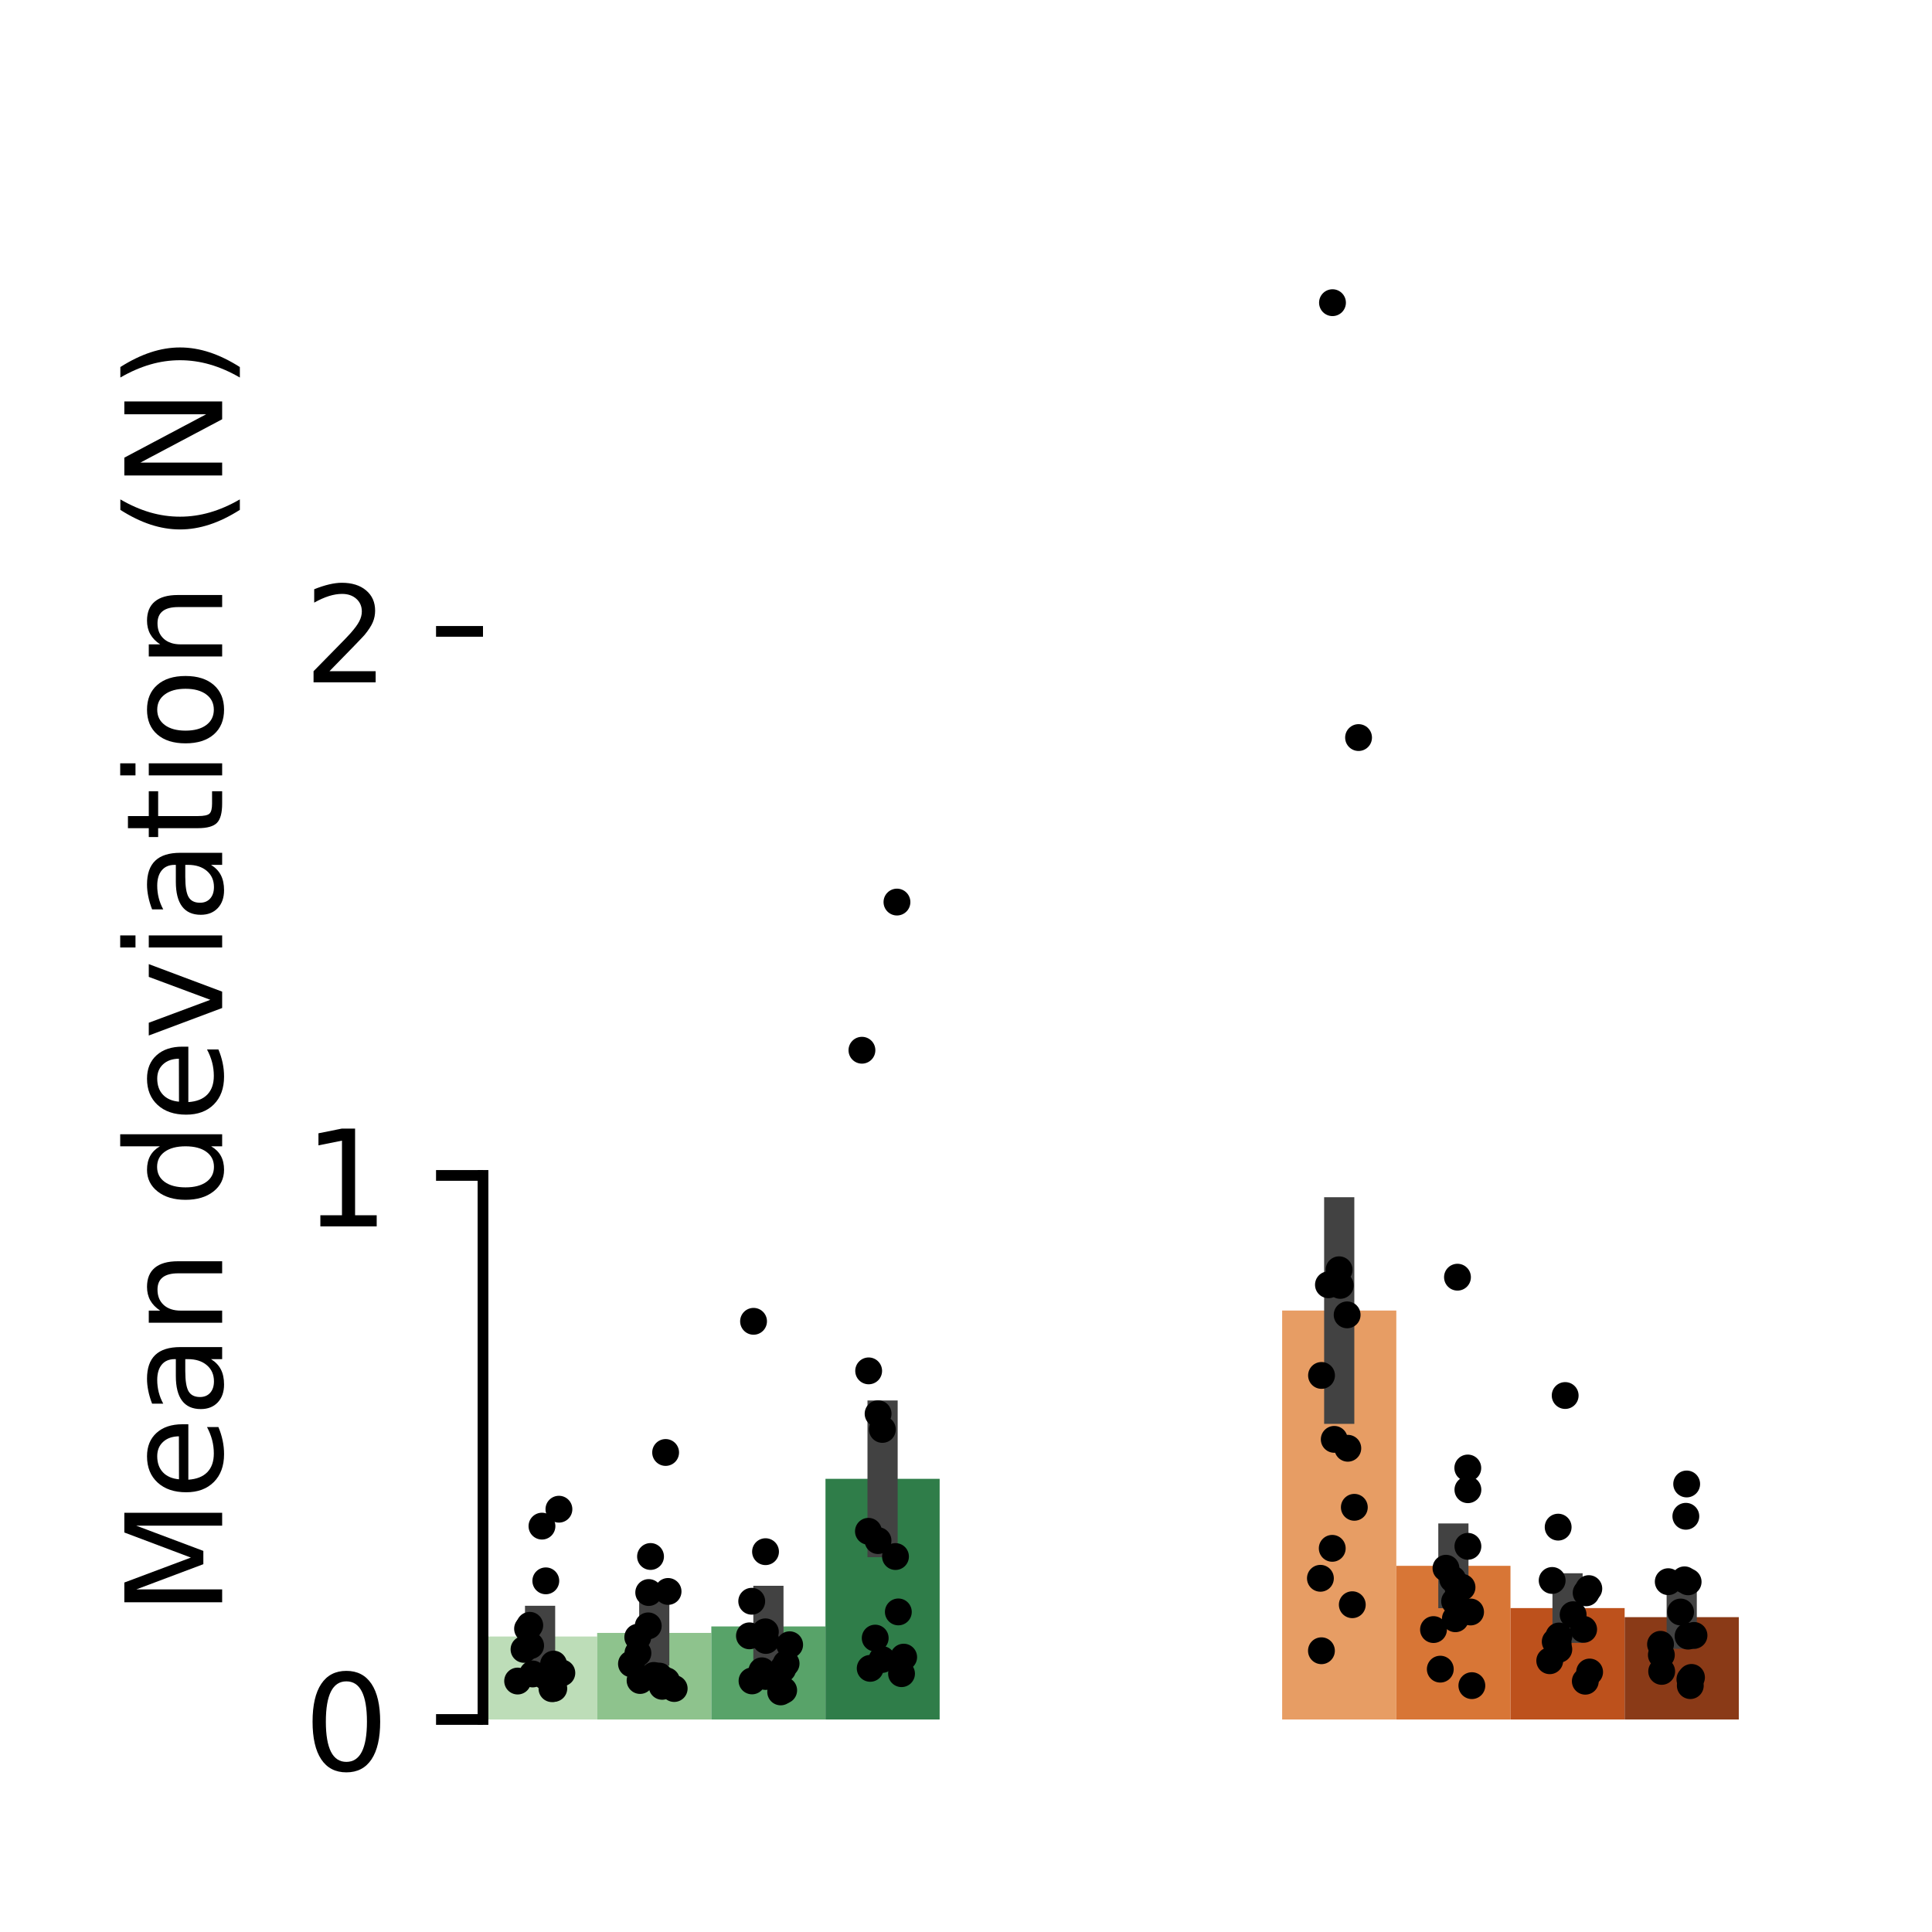
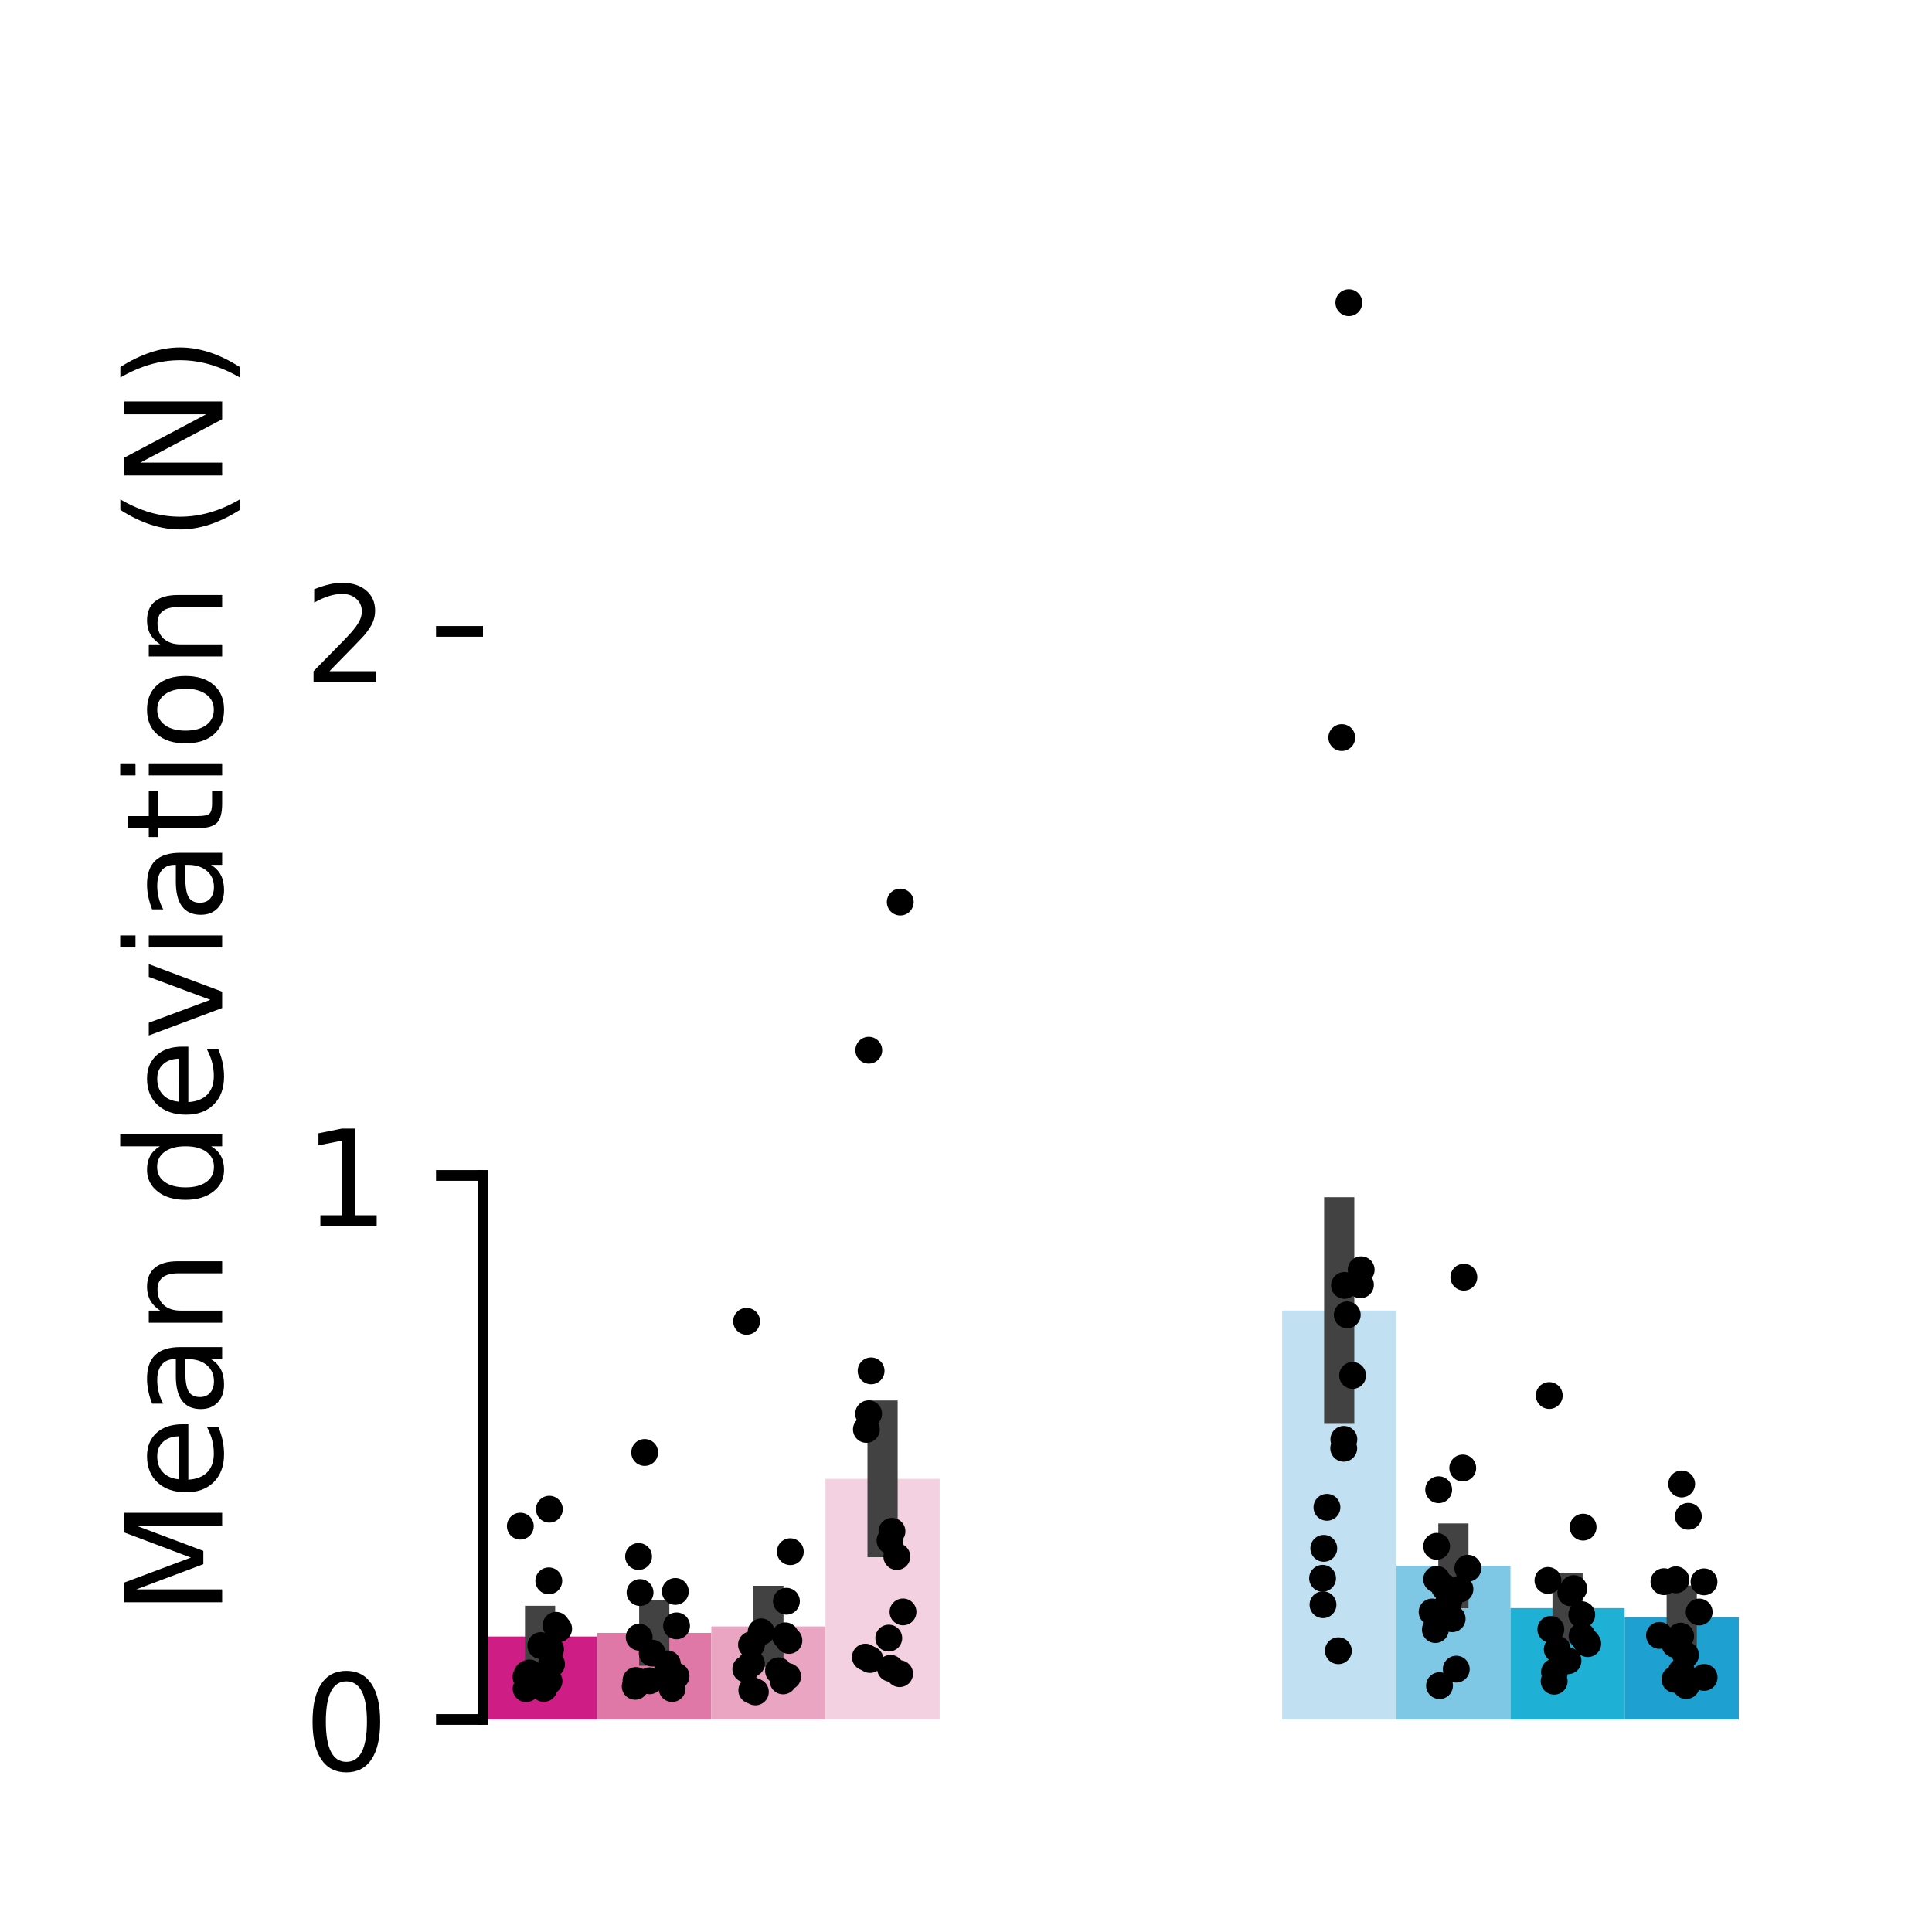
<svg xmlns="http://www.w3.org/2000/svg" xmlns:xlink="http://www.w3.org/1999/xlink" width="144pt" height="144pt" viewBox="0 0 144 144" version="1.1">
  <defs>
    <style type="text/css">*{stroke-linejoin: round; stroke-linecap: butt}</style>
  </defs>
  <g id="figure_1">
    <g id="patch_1">
      <path d="M 0 144  L 144 144  L 144 0  L 0 0  z " style="fill: #ffffff" />
    </g>
    <g id="axes_1">
      <g id="patch_2">
        <path d="M 36 128.16  L 78.545 128.16  L 78.545 17.28  L 36 17.28  z " style="fill: #ffffff" />
      </g>
      <g id="patch_3">
-         <path d="M 36 128.16  L 44.509 128.16  L 44.509 121.976  L 36 121.976  z " clip-path="url(#pfa643a1ac4)" style="fill: #bdddb8" />
+         <path d="M 36 128.16  L 44.509 128.16  L 44.509 121.976  L 36 121.976  z " clip-path="url(#pa2ad3cb8df)" style="fill: #ce1e86" />
      </g>
      <g id="patch_4">
-         <path d="M 44.509 128.16  L 53.018 128.16  L 53.018 121.708  L 44.509 121.708  z " clip-path="url(#pfa643a1ac4)" style="fill: #8ec38d" />
+         <path d="M 44.509 128.16  L 53.018 128.16  L 53.018 121.708  L 44.509 121.708  z " clip-path="url(#pa2ad3cb8df)" style="fill: #df78a7" />
      </g>
      <g id="patch_5">
-         <path d="M 53.018 128.16  L 61.527 128.16  L 61.527 121.225  L 53.018 121.225  z " clip-path="url(#pfa643a1ac4)" style="fill: #58a369" />
+         <path d="M 53.018 128.16  L 61.527 128.16  L 61.527 121.225  L 53.018 121.225  z " clip-path="url(#pa2ad3cb8df)" style="fill: #e9a5c2" />
      </g>
      <g id="patch_6">
-         <path d="M 61.527 128.16  L 70.036 128.16  L 70.036 110.223  L 61.527 110.223  z " clip-path="url(#pfa643a1ac4)" style="fill: #2f7d49" />
+         <path d="M 61.527 128.16  L 70.036 128.16  L 70.036 110.223  L 61.527 110.223  z " clip-path="url(#pa2ad3cb8df)" style="fill: #f3d1e0" />
      </g>
      <g id="matplotlib.axis_1" />
      <g id="matplotlib.axis_2">
        <g id="ytick_1">
          <g id="line2d_1">
            <defs>
-               <path id="m5980135384" d="M 0 0  L -3.5 0  " style="stroke: #000000; stroke-width: 0.8" />
+               <path id="m8cf1310ac5" d="M 0 0  L -3.5 0  " style="stroke: #000000; stroke-width: 0.8" />
            </defs>
            <g>
-               <use xlink:href="#m5980135384" x="36" y="128.16" style="stroke: #000000; stroke-width: 0.8" />
+               <use xlink:href="#m8cf1310ac5" x="36" y="128.16" style="stroke: #000000; stroke-width: 0.8" />
            </g>
          </g>
          <g id="text_1">
            <g transform="translate(22.6375 131.9592) scale(0.1 -0.1)">
              <defs>
                <path id="DejaVuSans-30" d="M 2034 4250  Q 1547 4250 1301 3770  Q 1056 3291 1056 2328  Q 1056 1369 1301 889  Q 1547 409 2034 409  Q 2525 409 2770 889  Q 3016 1369 3016 2328  Q 3016 3291 2770 3770  Q 2525 4250 2034 4250  z M 2034 4750  Q 2819 4750 3233 4129  Q 3647 3509 3647 2328  Q 3647 1150 3233 529  Q 2819 -91 2034 -91  Q 1250 -91 836 529  Q 422 1150 422 2328  Q 422 3509 836 4129  Q 1250 4750 2034 4750  z " transform="scale(0.015625)" />
              </defs>
              <use xlink:href="#DejaVuSans-30" />
            </g>
          </g>
        </g>
        <g id="ytick_2">
          <g id="line2d_2">
            <g>
-               <use xlink:href="#m5980135384" x="36" y="87.609" style="stroke: #000000; stroke-width: 0.8" />
+               <use xlink:href="#m8cf1310ac5" x="36" y="87.609" style="stroke: #000000; stroke-width: 0.8" />
            </g>
          </g>
          <g id="text_2">
            <g transform="translate(22.6375 91.40868) scale(0.1 -0.1)">
              <defs>
                <path id="DejaVuSans-31" d="M 794 531  L 1825 531  L 1825 4091  L 703 3866  L 703 4441  L 1819 4666  L 2450 4666  L 2450 531  L 3481 531  L 3481 0  L 794 0  L 794 531  z " transform="scale(0.015625)" />
              </defs>
              <use xlink:href="#DejaVuSans-31" />
            </g>
          </g>
        </g>
        <g id="ytick_3">
          <g id="line2d_3">
            <g>
-               <use xlink:href="#m5980135384" x="36" y="47.059" style="stroke: #000000; stroke-width: 0.8" />
+               <use xlink:href="#m8cf1310ac5" x="36" y="47.059" style="stroke: #000000; stroke-width: 0.8" />
            </g>
          </g>
          <g id="text_3">
            <g transform="translate(22.6375 50.85815) scale(0.1 -0.1)">
              <defs>
                <path id="DejaVuSans-32" d="M 1228 531  L 3431 531  L 3431 0  L 469 0  L 469 531  Q 828 903 1448 1529  Q 2069 2156 2228 2338  Q 2531 2678 2651 2914  Q 2772 3150 2772 3378  Q 2772 3750 2511 3984  Q 2250 4219 1831 4219  Q 1534 4219 1204 4116  Q 875 4013 500 3803  L 500 4441  Q 881 4594 1212 4672  Q 1544 4750 1819 4750  Q 2544 4750 2975 4387  Q 3406 4025 3406 3419  Q 3406 3131 3298 2873  Q 3191 2616 2906 2266  Q 2828 2175 2409 1742  Q 1991 1309 1228 531  z " transform="scale(0.015625)" />
              </defs>
              <use xlink:href="#DejaVuSans-32" />
            </g>
          </g>
        </g>
        <g id="text_4">
          <g transform="translate(16.55781 120.4044) rotate(-90) scale(0.1 -0.1)">
            <defs>
              <path id="DejaVuSans-4d" d="M 628 4666  L 1569 4666  L 2759 1491  L 3956 4666  L 4897 4666  L 4897 0  L 4281 0  L 4281 4097  L 3078 897  L 2444 897  L 1241 4097  L 1241 0  L 628 0  L 628 4666  z " transform="scale(0.015625)" />
              <path id="DejaVuSans-65" d="M 3597 1894  L 3597 1613  L 953 1613  Q 991 1019 1311 708  Q 1631 397 2203 397  Q 2534 397 2845 478  Q 3156 559 3463 722  L 3463 178  Q 3153 47 2828 -22  Q 2503 -91 2169 -91  Q 1331 -91 842 396  Q 353 884 353 1716  Q 353 2575 817 3079  Q 1281 3584 2069 3584  Q 2775 3584 3186 3129  Q 3597 2675 3597 1894  z M 3022 2063  Q 3016 2534 2758 2815  Q 2500 3097 2075 3097  Q 1594 3097 1305 2825  Q 1016 2553 972 2059  L 3022 2063  z " transform="scale(0.015625)" />
              <path id="DejaVuSans-61" d="M 2194 1759  Q 1497 1759 1228 1600  Q 959 1441 959 1056  Q 959 750 1161 570  Q 1363 391 1709 391  Q 2188 391 2477 730  Q 2766 1069 2766 1631  L 2766 1759  L 2194 1759  z M 3341 1997  L 3341 0  L 2766 0  L 2766 531  Q 2569 213 2275 61  Q 1981 -91 1556 -91  Q 1019 -91 701 211  Q 384 513 384 1019  Q 384 1609 779 1909  Q 1175 2209 1959 2209  L 2766 2209  L 2766 2266  Q 2766 2663 2505 2880  Q 2244 3097 1772 3097  Q 1472 3097 1187 3025  Q 903 2953 641 2809  L 641 3341  Q 956 3463 1253 3523  Q 1550 3584 1831 3584  Q 2591 3584 2966 3190  Q 3341 2797 3341 1997  z " transform="scale(0.015625)" />
              <path id="DejaVuSans-6e" d="M 3513 2113  L 3513 0  L 2938 0  L 2938 2094  Q 2938 2591 2744 2837  Q 2550 3084 2163 3084  Q 1697 3084 1428 2787  Q 1159 2491 1159 1978  L 1159 0  L 581 0  L 581 3500  L 1159 3500  L 1159 2956  Q 1366 3272 1645 3428  Q 1925 3584 2291 3584  Q 2894 3584 3203 3211  Q 3513 2838 3513 2113  z " transform="scale(0.015625)" />
              <path id="DejaVuSans-20" transform="scale(0.015625)" />
              <path id="DejaVuSans-64" d="M 2906 2969  L 2906 4863  L 3481 4863  L 3481 0  L 2906 0  L 2906 525  Q 2725 213 2448 61  Q 2172 -91 1784 -91  Q 1150 -91 751 415  Q 353 922 353 1747  Q 353 2572 751 3078  Q 1150 3584 1784 3584  Q 2172 3584 2448 3432  Q 2725 3281 2906 2969  z M 947 1747  Q 947 1113 1208 752  Q 1469 391 1925 391  Q 2381 391 2643 752  Q 2906 1113 2906 1747  Q 2906 2381 2643 2742  Q 2381 3103 1925 3103  Q 1469 3103 1208 2742  Q 947 2381 947 1747  z " transform="scale(0.015625)" />
              <path id="DejaVuSans-76" d="M 191 3500  L 800 3500  L 1894 563  L 2988 3500  L 3597 3500  L 2284 0  L 1503 0  L 191 3500  z " transform="scale(0.015625)" />
              <path id="DejaVuSans-69" d="M 603 3500  L 1178 3500  L 1178 0  L 603 0  L 603 3500  z M 603 4863  L 1178 4863  L 1178 4134  L 603 4134  L 603 4863  z " transform="scale(0.015625)" />
              <path id="DejaVuSans-74" d="M 1172 4494  L 1172 3500  L 2356 3500  L 2356 3053  L 1172 3053  L 1172 1153  Q 1172 725 1289 603  Q 1406 481 1766 481  L 2356 481  L 2356 0  L 1766 0  Q 1100 0 847 248  Q 594 497 594 1153  L 594 3053  L 172 3053  L 172 3500  L 594 3500  L 594 4494  L 1172 4494  z " transform="scale(0.015625)" />
              <path id="DejaVuSans-6f" d="M 1959 3097  Q 1497 3097 1228 2736  Q 959 2375 959 1747  Q 959 1119 1226 758  Q 1494 397 1959 397  Q 2419 397 2687 759  Q 2956 1122 2956 1747  Q 2956 2369 2687 2733  Q 2419 3097 1959 3097  z M 1959 3584  Q 2709 3584 3137 3096  Q 3566 2609 3566 1747  Q 3566 888 3137 398  Q 2709 -91 1959 -91  Q 1206 -91 779 398  Q 353 888 353 1747  Q 353 2609 779 3096  Q 1206 3584 1959 3584  z " transform="scale(0.015625)" />
              <path id="DejaVuSans-28" d="M 1984 4856  Q 1566 4138 1362 3434  Q 1159 2731 1159 2009  Q 1159 1288 1364 580  Q 1569 -128 1984 -844  L 1484 -844  Q 1016 -109 783 600  Q 550 1309 550 2009  Q 550 2706 781 3412  Q 1013 4119 1484 4856  L 1984 4856  z " transform="scale(0.015625)" />
              <path id="DejaVuSans-4e" d="M 628 4666  L 1478 4666  L 3547 763  L 3547 4666  L 4159 4666  L 4159 0  L 3309 0  L 1241 3903  L 1241 0  L 628 0  L 628 4666  z " transform="scale(0.015625)" />
              <path id="DejaVuSans-29" d="M 513 4856  L 1013 4856  Q 1481 4119 1714 3412  Q 1947 2706 1947 2009  Q 1947 1309 1714 600  Q 1481 -109 1013 -844  L 513 -844  Q 928 -128 1133 580  Q 1338 1288 1338 2009  Q 1338 2731 1133 3434  Q 928 4138 513 4856  z " transform="scale(0.015625)" />
            </defs>
            <use xlink:href="#DejaVuSans-4d" />
            <use xlink:href="#DejaVuSans-65" transform="translate(86.2793 0)" />
            <use xlink:href="#DejaVuSans-61" transform="translate(147.8027 0)" />
            <use xlink:href="#DejaVuSans-6e" transform="translate(209.082 0)" />
            <use xlink:href="#DejaVuSans-20" transform="translate(272.4609 0)" />
            <use xlink:href="#DejaVuSans-64" transform="translate(304.248 0)" />
            <use xlink:href="#DejaVuSans-65" transform="translate(367.7246 0)" />
            <use xlink:href="#DejaVuSans-76" transform="translate(429.248 0)" />
            <use xlink:href="#DejaVuSans-69" transform="translate(488.4277 0)" />
            <use xlink:href="#DejaVuSans-61" transform="translate(516.2109 0)" />
            <use xlink:href="#DejaVuSans-74" transform="translate(577.4902 0)" />
            <use xlink:href="#DejaVuSans-69" transform="translate(616.6992 0)" />
            <use xlink:href="#DejaVuSans-6f" transform="translate(644.4824 0)" />
            <use xlink:href="#DejaVuSans-6e" transform="translate(705.6641 0)" />
            <use xlink:href="#DejaVuSans-20" transform="translate(769.043 0)" />
            <use xlink:href="#DejaVuSans-28" transform="translate(800.8301 0)" />
            <use xlink:href="#DejaVuSans-4e" transform="translate(839.8438 0)" />
            <use xlink:href="#DejaVuSans-29" transform="translate(914.6484 0)" />
          </g>
        </g>
      </g>
      <g id="line2d_4">
-         <path d="M 40.255 123.141  L 40.255 120.811  " clip-path="url(#pfa643a1ac4)" style="fill: none; stroke: #424242; stroke-width: 2.25; stroke-linecap: square" />
+         <path d="M 40.255 123.141  L 40.255 120.811  " clip-path="url(#pa2ad3cb8df)" style="fill: none; stroke: #424242; stroke-width: 2.25; stroke-linecap: square" />
      </g>
      <g id="line2d_5">
-         <path d="M 48.764 123.031  L 48.764 120.384  " clip-path="url(#pfa643a1ac4)" style="fill: none; stroke: #424242; stroke-width: 2.25; stroke-linecap: square" />
+         <path d="M 48.764 123.031  L 48.764 120.384  " clip-path="url(#pa2ad3cb8df)" style="fill: none; stroke: #424242; stroke-width: 2.25; stroke-linecap: square" />
      </g>
      <g id="line2d_6">
-         <path d="M 57.273 123.131  L 57.273 119.32  " clip-path="url(#pfa643a1ac4)" style="fill: none; stroke: #424242; stroke-width: 2.25; stroke-linecap: square" />
+         <path d="M 57.273 123.131  L 57.273 119.32  " clip-path="url(#pa2ad3cb8df)" style="fill: none; stroke: #424242; stroke-width: 2.25; stroke-linecap: square" />
      </g>
      <g id="line2d_7">
-         <path d="M 65.782 114.939  L 65.782 105.506  " clip-path="url(#pfa643a1ac4)" style="fill: none; stroke: #424242; stroke-width: 2.25; stroke-linecap: square" />
+         <path d="M 65.782 114.939  L 65.782 105.506  " clip-path="url(#pa2ad3cb8df)" style="fill: none; stroke: #424242; stroke-width: 2.25; stroke-linecap: square" />
      </g>
      <g id="patch_7">
        <path d="M 36 128.16  L 36 87.609  " style="fill: none; stroke: #000000; stroke-width: 0.8; stroke-linejoin: miter; stroke-linecap: square" />
      </g>
      <g id="PathCollection_1">
        <defs>
-           <path id="mb0352f136a" d="M 0 1  C 0.265 1 0.52 0.895 0.707 0.707  C 0.895 0.52 1 0.265 1 0  C 1 -0.265 0.895 -0.52 0.707 -0.707  C 0.52 -0.895 0.265 -1 0 -1  C -0.265 -1 -0.52 -0.895 -0.707 -0.707  C -0.895 -0.52 -1 -0.265 -1 0  C -1 0.265 -0.895 0.52 -0.707 0.707  C -0.52 0.895 -0.265 1 0 1  z " />
+           <path id="m91d78921ea" d="M 0 1  C 0.265 1 0.52 0.895 0.707 0.707  C 0.895 0.52 1 0.265 1 0  C 1 -0.265 0.895 -0.52 0.707 -0.707  C 0.52 -0.895 0.265 -1 0 -1  C -0.265 -1 -0.52 -0.895 -0.707 -0.707  C -0.895 -0.52 -1 -0.265 -1 0  C -1 0.265 -0.895 0.52 -0.707 0.707  C -0.52 0.895 -0.265 1 0 1  z " />
        </defs>
-         <g clip-path="url(#pfa643a1ac4)">
-           <use xlink:href="#mb0352f136a" x="39.55" y="122.652" />
-           <use xlink:href="#mb0352f136a" x="41.142" y="125.866" />
-           <use xlink:href="#mb0352f136a" x="39.702" y="124.768" />
-           <use xlink:href="#mb0352f136a" x="40.395" y="113.749" />
-           <use xlink:href="#mb0352f136a" x="40.681" y="117.827" />
-           <use xlink:href="#mb0352f136a" x="39.057" y="122.936" />
-           <use xlink:href="#mb0352f136a" x="41.659" y="112.487" />
-           <use xlink:href="#mb0352f136a" x="41.877" y="124.692" />
-           <use xlink:href="#mb0352f136a" x="41.277" y="125.846" />
-           <use xlink:href="#mb0352f136a" x="40.691" y="124.981" />
-           <use xlink:href="#mb0352f136a" x="39.485" y="121.141" />
-           <use xlink:href="#mb0352f136a" x="38.582" y="125.296" />
-           <use xlink:href="#mb0352f136a" x="39.321" y="121.396" />
-           <use xlink:href="#mb0352f136a" x="41.26" y="124.031" />
+         <g clip-path="url(#pa2ad3cb8df)">
+           <use xlink:href="#m91d78921ea" x="40.308" y="122.652" />
+           <use xlink:href="#m91d78921ea" x="39.215" y="125.866" />
+           <use xlink:href="#m91d78921ea" x="39.309" y="124.768" />
+           <use xlink:href="#m91d78921ea" x="38.782" y="113.749" />
+           <use xlink:href="#m91d78921ea" x="40.904" y="117.827" />
+           <use xlink:href="#m91d78921ea" x="41.036" y="122.936" />
+           <use xlink:href="#m91d78921ea" x="40.945" y="112.487" />
+           <use xlink:href="#m91d78921ea" x="39.461" y="124.692" />
+           <use xlink:href="#m91d78921ea" x="40.537" y="125.846" />
+           <use xlink:href="#m91d78921ea" x="39.204" y="124.981" />
+           <use xlink:href="#m91d78921ea" x="41.444" y="121.141" />
+           <use xlink:href="#m91d78921ea" x="40.919" y="125.296" />
+           <use xlink:href="#m91d78921ea" x="41.638" y="121.396" />
+           <use xlink:href="#m91d78921ea" x="41.109" y="124.031" />
        </g>
      </g>
      <g id="PathCollection_2">
-         <g clip-path="url(#pfa643a1ac4)">
-           <use xlink:href="#mb0352f136a" x="47.536" y="122.029" />
-           <use xlink:href="#mb0352f136a" x="50.25" y="125.853" />
-           <use xlink:href="#mb0352f136a" x="49.146" y="124.925" />
-           <use xlink:href="#mb0352f136a" x="48.487" y="116.012" />
-           <use xlink:href="#mb0352f136a" x="49.794" y="118.617" />
-           <use xlink:href="#mb0352f136a" x="47.547" y="123.215" />
-           <use xlink:href="#mb0352f136a" x="49.612" y="108.259" />
-           <use xlink:href="#mb0352f136a" x="47.707" y="125.255" />
-           <use xlink:href="#mb0352f136a" x="49.355" y="125.69" />
-           <use xlink:href="#mb0352f136a" x="48.731" y="124.877" />
-           <use xlink:href="#mb0352f136a" x="48.316" y="121.183" />
-           <use xlink:href="#mb0352f136a" x="49.679" y="125.278" />
-           <use xlink:href="#mb0352f136a" x="48.352" y="118.698" />
-           <use xlink:href="#mb0352f136a" x="47.066" y="124.014" />
+         <g clip-path="url(#pa2ad3cb8df)">
+           <use xlink:href="#m91d78921ea" x="47.643" y="122.029" />
+           <use xlink:href="#m91d78921ea" x="50.097" y="125.853" />
+           <use xlink:href="#m91d78921ea" x="50.388" y="124.925" />
+           <use xlink:href="#m91d78921ea" x="47.596" y="116.012" />
+           <use xlink:href="#m91d78921ea" x="50.336" y="118.617" />
+           <use xlink:href="#m91d78921ea" x="48.614" y="123.215" />
+           <use xlink:href="#m91d78921ea" x="48.05" y="108.259" />
+           <use xlink:href="#m91d78921ea" x="47.404" y="125.255" />
+           <use xlink:href="#m91d78921ea" x="47.345" y="125.69" />
+           <use xlink:href="#m91d78921ea" x="49.644" y="124.877" />
+           <use xlink:href="#m91d78921ea" x="50.427" y="121.183" />
+           <use xlink:href="#m91d78921ea" x="48.414" y="125.278" />
+           <use xlink:href="#m91d78921ea" x="47.706" y="118.698" />
+           <use xlink:href="#m91d78921ea" x="49.743" y="124.014" />
        </g>
      </g>
      <g id="PathCollection_3">
-         <g clip-path="url(#pfa643a1ac4)">
-           <use xlink:href="#mb0352f136a" x="55.859" y="121.926" />
-           <use xlink:href="#mb0352f136a" x="58.188" y="126.105" />
-           <use xlink:href="#mb0352f136a" x="58.591" y="123.991" />
-           <use xlink:href="#mb0352f136a" x="57.058" y="115.653" />
-           <use xlink:href="#mb0352f136a" x="56.029" y="119.348" />
-           <use xlink:href="#mb0352f136a" x="58.856" y="122.59" />
-           <use xlink:href="#mb0352f136a" x="56.165" y="98.483" />
-           <use xlink:href="#mb0352f136a" x="57.064" y="124.956" />
-           <use xlink:href="#mb0352f136a" x="58.411" y="125.985" />
-           <use xlink:href="#mb0352f136a" x="58.337" y="124.401" />
-           <use xlink:href="#mb0352f136a" x="57.083" y="122.271" />
-           <use xlink:href="#mb0352f136a" x="56.051" y="125.285" />
-           <use xlink:href="#mb0352f136a" x="57.047" y="121.627" />
-           <use xlink:href="#mb0352f136a" x="56.787" y="124.531" />
+         <g clip-path="url(#pa2ad3cb8df)">
+           <use xlink:href="#m91d78921ea" x="58.53" y="121.926" />
+           <use xlink:href="#m91d78921ea" x="56.302" y="126.105" />
+           <use xlink:href="#m91d78921ea" x="56.009" y="123.991" />
+           <use xlink:href="#m91d78921ea" x="58.906" y="115.653" />
+           <use xlink:href="#m91d78921ea" x="58.616" y="119.348" />
+           <use xlink:href="#m91d78921ea" x="56.012" y="122.59" />
+           <use xlink:href="#m91d78921ea" x="55.648" y="98.483" />
+           <use xlink:href="#m91d78921ea" x="58.709" y="124.956" />
+           <use xlink:href="#m91d78921ea" x="56.036" y="125.985" />
+           <use xlink:href="#m91d78921ea" x="55.588" y="124.401" />
+           <use xlink:href="#m91d78921ea" x="58.802" y="122.271" />
+           <use xlink:href="#m91d78921ea" x="58.37" y="125.285" />
+           <use xlink:href="#m91d78921ea" x="56.731" y="121.627" />
+           <use xlink:href="#m91d78921ea" x="58.027" y="124.531" />
        </g>
      </g>
      <g id="PathCollection_4">
-         <g clip-path="url(#pfa643a1ac4)">
-           <use xlink:href="#mb0352f136a" x="64.86" y="124.349" />
-           <use xlink:href="#mb0352f136a" x="67.354" y="123.513" />
-           <use xlink:href="#mb0352f136a" x="66.957" y="120.143" />
-           <use xlink:href="#mb0352f136a" x="66.854" y="67.235" />
-           <use xlink:href="#mb0352f136a" x="65.767" y="106.541" />
-           <use xlink:href="#mb0352f136a" x="64.728" y="114.135" />
-           <use xlink:href="#mb0352f136a" x="64.745" y="102.177" />
-           <use xlink:href="#mb0352f136a" x="65.74" y="123.689" />
-           <use xlink:href="#mb0352f136a" x="67.195" y="124.746" />
-           <use xlink:href="#mb0352f136a" x="65.233" y="122.095" />
-           <use xlink:href="#mb0352f136a" x="65.448" y="105.373" />
-           <use xlink:href="#mb0352f136a" x="66.745" y="116.015" />
-           <use xlink:href="#mb0352f136a" x="65.442" y="114.827" />
-           <use xlink:href="#mb0352f136a" x="64.244" y="78.278" />
+         <g clip-path="url(#pa2ad3cb8df)">
+           <use xlink:href="#m91d78921ea" x="66.372" y="124.349" />
+           <use xlink:href="#m91d78921ea" x="64.502" y="123.513" />
+           <use xlink:href="#m91d78921ea" x="67.305" y="120.143" />
+           <use xlink:href="#m91d78921ea" x="67.101" y="67.235" />
+           <use xlink:href="#m91d78921ea" x="64.576" y="106.541" />
+           <use xlink:href="#m91d78921ea" x="66.483" y="114.135" />
+           <use xlink:href="#m91d78921ea" x="64.928" y="102.177" />
+           <use xlink:href="#m91d78921ea" x="64.844" y="123.689" />
+           <use xlink:href="#m91d78921ea" x="67.051" y="124.746" />
+           <use xlink:href="#m91d78921ea" x="66.244" y="122.095" />
+           <use xlink:href="#m91d78921ea" x="64.741" y="105.373" />
+           <use xlink:href="#m91d78921ea" x="66.846" y="116.015" />
+           <use xlink:href="#m91d78921ea" x="66.338" y="114.827" />
+           <use xlink:href="#m91d78921ea" x="64.754" y="78.278" />
        </g>
      </g>
    </g>
    <g id="axes_2">
      <g id="patch_8">
        <path d="M 87.055 128.16  L 129.6 128.16  L 129.6 17.28  L 87.055 17.28  z " style="fill: #ffffff" />
      </g>
      <g id="patch_9">
-         <path d="M 95.564 128.16  L 104.073 128.16  L 104.073 97.68  L 95.564 97.68  z " clip-path="url(#p6b0cfb7f8b)" style="fill: #e79d64" />
+         <path d="M 95.564 128.16  L 104.073 128.16  L 104.073 97.68  L 95.564 97.68  z " clip-path="url(#p15d0a02d1e)" style="fill: #c1e1f2" />
      </g>
      <g id="patch_10">
-         <path d="M 104.073 128.16  L 112.582 128.16  L 112.582 116.708  L 104.073 116.708  z " clip-path="url(#p6b0cfb7f8b)" style="fill: #d87636" />
+         <path d="M 104.073 128.16  L 112.582 128.16  L 112.582 116.708  L 104.073 116.708  z " clip-path="url(#p15d0a02d1e)" style="fill: #7ec8e5" />
      </g>
      <g id="patch_11">
-         <path d="M 112.582 128.16  L 121.091 128.16  L 121.091 119.857  L 112.582 119.857  z " clip-path="url(#p6b0cfb7f8b)" style="fill: #bd511c" />
+         <path d="M 112.582 128.16  L 121.091 128.16  L 121.091 119.857  L 112.582 119.857  z " clip-path="url(#p15d0a02d1e)" style="fill: #1eb0d5" />
      </g>
      <g id="patch_12">
-         <path d="M 121.091 128.16  L 129.6 128.16  L 129.6 120.533  L 121.091 120.533  z " clip-path="url(#p6b0cfb7f8b)" style="fill: #8a3a17" />
+         <path d="M 121.091 128.16  L 129.6 128.16  L 129.6 120.533  L 121.091 120.533  z " clip-path="url(#p15d0a02d1e)" style="fill: #1ea0d1" />
      </g>
      <g id="matplotlib.axis_3" />
      <g id="matplotlib.axis_4">
        <g id="ytick_4">
          <g id="line2d_8">
            <defs>
-               <path id="me2cca027e2" d="M 0 0  L -3.5 0  " />
+               <path id="m9343ec90d6" d="M 0 0  L -3.5 0  " />
            </defs>
            <g>
-               <use xlink:href="#me2cca027e2" x="87.055" y="128.16" />
+               <use xlink:href="#m9343ec90d6" x="87.055" y="128.16" />
            </g>
          </g>
        </g>
        <g id="ytick_5">
          <g id="line2d_9">
            <g>
-               <use xlink:href="#me2cca027e2" x="87.055" y="87.609" />
+               <use xlink:href="#m9343ec90d6" x="87.055" y="87.609" />
            </g>
          </g>
        </g>
        <g id="ytick_6">
          <g id="line2d_10">
            <g>
-               <use xlink:href="#me2cca027e2" x="87.055" y="47.059" />
+               <use xlink:href="#m9343ec90d6" x="87.055" y="47.059" />
            </g>
          </g>
        </g>
      </g>
      <g id="line2d_11">
-         <path d="M 99.818 105.001  L 99.818 90.359  " clip-path="url(#p6b0cfb7f8b)" style="fill: none; stroke: #424242; stroke-width: 2.25; stroke-linecap: square" />
+         <path d="M 99.818 105.001  L 99.818 90.359  " clip-path="url(#p15d0a02d1e)" style="fill: none; stroke: #424242; stroke-width: 2.25; stroke-linecap: square" />
      </g>
      <g id="line2d_12">
-         <path d="M 108.327 118.742  L 108.327 114.674  " clip-path="url(#p6b0cfb7f8b)" style="fill: none; stroke: #424242; stroke-width: 2.25; stroke-linecap: square" />
+         <path d="M 108.327 118.742  L 108.327 114.674  " clip-path="url(#p15d0a02d1e)" style="fill: none; stroke: #424242; stroke-width: 2.25; stroke-linecap: square" />
      </g>
      <g id="line2d_13">
-         <path d="M 116.836 121.326  L 116.836 118.388  " clip-path="url(#p6b0cfb7f8b)" style="fill: none; stroke: #424242; stroke-width: 2.25; stroke-linecap: square" />
+         <path d="M 116.836 121.326  L 116.836 118.388  " clip-path="url(#p15d0a02d1e)" style="fill: none; stroke: #424242; stroke-width: 2.25; stroke-linecap: square" />
      </g>
      <g id="line2d_14">
-         <path d="M 125.345 121.767  L 125.345 119.3  " clip-path="url(#p6b0cfb7f8b)" style="fill: none; stroke: #424242; stroke-width: 2.25; stroke-linecap: square" />
+         <path d="M 125.345 121.767  L 125.345 119.3  " clip-path="url(#p15d0a02d1e)" style="fill: none; stroke: #424242; stroke-width: 2.25; stroke-linecap: square" />
      </g>
      <g id="PathCollection_5">
-         <g clip-path="url(#p6b0cfb7f8b)">
-           <use xlink:href="#mb0352f136a" x="100.792" y="119.607" />
-           <use xlink:href="#mb0352f136a" x="99.809" y="94.641" />
-           <use xlink:href="#mb0352f136a" x="98.492" y="123.037" />
-           <use xlink:href="#mb0352f136a" x="99.316" y="22.56" />
-           <use xlink:href="#mb0352f136a" x="99.896" y="95.806" />
-           <use xlink:href="#mb0352f136a" x="99.298" y="115.404" />
-           <use xlink:href="#mb0352f136a" x="98.499" y="102.517" />
-           <use xlink:href="#mb0352f136a" x="100.944" y="112.346" />
-           <use xlink:href="#mb0352f136a" x="98.416" y="117.637" />
-           <use xlink:href="#mb0352f136a" x="100.458" y="107.945" />
-           <use xlink:href="#mb0352f136a" x="101.259" y="54.974" />
-           <use xlink:href="#mb0352f136a" x="100.408" y="98.002" />
-           <use xlink:href="#mb0352f136a" x="99.447" y="107.282" />
-           <use xlink:href="#mb0352f136a" x="99.014" y="95.76" />
+         <g clip-path="url(#p15d0a02d1e)">
+           <use xlink:href="#m91d78921ea" x="98.608" y="119.607" />
+           <use xlink:href="#m91d78921ea" x="101.455" y="94.641" />
+           <use xlink:href="#m91d78921ea" x="99.754" y="123.037" />
+           <use xlink:href="#m91d78921ea" x="100.535" y="22.56" />
+           <use xlink:href="#m91d78921ea" x="100.21" y="95.806" />
+           <use xlink:href="#m91d78921ea" x="98.667" y="115.404" />
+           <use xlink:href="#m91d78921ea" x="100.816" y="102.517" />
+           <use xlink:href="#m91d78921ea" x="98.903" y="112.346" />
+           <use xlink:href="#m91d78921ea" x="98.577" y="117.637" />
+           <use xlink:href="#m91d78921ea" x="100.154" y="107.945" />
+           <use xlink:href="#m91d78921ea" x="100.009" y="54.974" />
+           <use xlink:href="#m91d78921ea" x="100.418" y="98.002" />
+           <use xlink:href="#m91d78921ea" x="100.164" y="107.282" />
+           <use xlink:href="#m91d78921ea" x="101.4" y="95.76" />
        </g>
      </g>
      <g id="PathCollection_6">
-         <g clip-path="url(#p6b0cfb7f8b)">
-           <use xlink:href="#mb0352f136a" x="109.704" y="125.638" />
-           <use xlink:href="#mb0352f136a" x="109.409" y="115.254" />
-           <use xlink:href="#mb0352f136a" x="107.351" y="124.409" />
-           <use xlink:href="#mb0352f136a" x="109.401" y="109.416" />
-           <use xlink:href="#mb0352f136a" x="108.279" y="117.711" />
-           <use xlink:href="#mb0352f136a" x="108.475" y="120.653" />
-           <use xlink:href="#mb0352f136a" x="108.632" y="95.194" />
-           <use xlink:href="#mb0352f136a" x="107.774" y="116.887" />
-           <use xlink:href="#mb0352f136a" x="108.42" y="119.356" />
-           <use xlink:href="#mb0352f136a" x="106.845" y="121.459" />
-           <use xlink:href="#mb0352f136a" x="109.409" y="111.035" />
-           <use xlink:href="#mb0352f136a" x="108.69" y="118.44" />
-           <use xlink:href="#mb0352f136a" x="108.97" y="118.31" />
-           <use xlink:href="#mb0352f136a" x="109.608" y="120.148" />
+         <g clip-path="url(#p15d0a02d1e)">
+           <use xlink:href="#m91d78921ea" x="107.293" y="125.638" />
+           <use xlink:href="#m91d78921ea" x="107.078" y="115.254" />
+           <use xlink:href="#m91d78921ea" x="108.542" y="124.409" />
+           <use xlink:href="#m91d78921ea" x="109.024" y="109.416" />
+           <use xlink:href="#m91d78921ea" x="107.082" y="117.711" />
+           <use xlink:href="#m91d78921ea" x="108.234" y="120.653" />
+           <use xlink:href="#m91d78921ea" x="109.107" y="95.194" />
+           <use xlink:href="#m91d78921ea" x="109.407" y="116.887" />
+           <use xlink:href="#m91d78921ea" x="107.982" y="119.356" />
+           <use xlink:href="#m91d78921ea" x="106.985" y="121.459" />
+           <use xlink:href="#m91d78921ea" x="107.23" y="111.035" />
+           <use xlink:href="#m91d78921ea" x="108.816" y="118.44" />
+           <use xlink:href="#m91d78921ea" x="107.664" y="118.31" />
+           <use xlink:href="#m91d78921ea" x="106.743" y="120.148" />
        </g>
      </g>
      <g id="PathCollection_7">
-         <g clip-path="url(#p6b0cfb7f8b)">
-           <use xlink:href="#mb0352f136a" x="115.918" y="122.36" />
-           <use xlink:href="#mb0352f136a" x="115.689" y="117.798" />
-           <use xlink:href="#mb0352f136a" x="118.16" y="125.309" />
-           <use xlink:href="#mb0352f136a" x="116.136" y="113.824" />
-           <use xlink:href="#mb0352f136a" x="118.421" y="118.406" />
-           <use xlink:href="#mb0352f136a" x="115.509" y="123.782" />
-           <use xlink:href="#mb0352f136a" x="116.659" y="104.014" />
-           <use xlink:href="#mb0352f136a" x="116.185" y="122.932" />
-           <use xlink:href="#mb0352f136a" x="117.252" y="120.35" />
-           <use xlink:href="#mb0352f136a" x="116.135" y="122.508" />
-           <use xlink:href="#mb0352f136a" x="118.481" y="124.622" />
-           <use xlink:href="#mb0352f136a" x="118.036" y="121.443" />
-           <use xlink:href="#mb0352f136a" x="118.222" y="118.719" />
-           <use xlink:href="#mb0352f136a" x="116.194" y="121.937" />
+         <g clip-path="url(#p15d0a02d1e)">
+           <use xlink:href="#m91d78921ea" x="118.237" y="122.36" />
+           <use xlink:href="#m91d78921ea" x="115.375" y="117.798" />
+           <use xlink:href="#m91d78921ea" x="115.838" y="125.309" />
+           <use xlink:href="#m91d78921ea" x="117.995" y="113.824" />
+           <use xlink:href="#m91d78921ea" x="117.295" y="118.406" />
+           <use xlink:href="#m91d78921ea" x="116.869" y="123.782" />
+           <use xlink:href="#m91d78921ea" x="115.472" y="104.014" />
+           <use xlink:href="#m91d78921ea" x="116.069" y="122.932" />
+           <use xlink:href="#m91d78921ea" x="117.895" y="120.35" />
+           <use xlink:href="#m91d78921ea" x="118.341" y="122.508" />
+           <use xlink:href="#m91d78921ea" x="115.861" y="124.622" />
+           <use xlink:href="#m91d78921ea" x="115.59" y="121.443" />
+           <use xlink:href="#m91d78921ea" x="117.077" y="118.719" />
+           <use xlink:href="#m91d78921ea" x="117.917" y="121.937" />
        </g>
      </g>
      <g id="PathCollection_8">
-         <g clip-path="url(#p6b0cfb7f8b)">
-           <use xlink:href="#mb0352f136a" x="125.985" y="125.636" />
-           <use xlink:href="#mb0352f136a" x="124.342" y="117.889" />
-           <use xlink:href="#mb0352f136a" x="125.955" y="125.169" />
-           <use xlink:href="#mb0352f136a" x="125.715" y="110.607" />
-           <use xlink:href="#mb0352f136a" x="125.554" y="117.751" />
-           <use xlink:href="#mb0352f136a" x="123.828" y="123.35" />
-           <use xlink:href="#mb0352f136a" x="125.653" y="113.015" />
-           <use xlink:href="#mb0352f136a" x="126.074" y="125.025" />
-           <use xlink:href="#mb0352f136a" x="125.262" y="120.15" />
-           <use xlink:href="#mb0352f136a" x="126.261" y="121.895" />
-           <use xlink:href="#mb0352f136a" x="123.852" y="124.576" />
-           <use xlink:href="#mb0352f136a" x="123.766" y="122.557" />
-           <use xlink:href="#mb0352f136a" x="125.824" y="117.9" />
-           <use xlink:href="#mb0352f136a" x="125.819" y="121.948" />
+         <g clip-path="url(#p15d0a02d1e)">
+           <use xlink:href="#m91d78921ea" x="125.676" y="125.636" />
+           <use xlink:href="#m91d78921ea" x="124.021" y="117.889" />
+           <use xlink:href="#m91d78921ea" x="124.838" y="125.169" />
+           <use xlink:href="#m91d78921ea" x="125.341" y="110.607" />
+           <use xlink:href="#m91d78921ea" x="124.915" y="117.751" />
+           <use xlink:href="#m91d78921ea" x="125.629" y="123.35" />
+           <use xlink:href="#m91d78921ea" x="125.838" y="113.015" />
+           <use xlink:href="#m91d78921ea" x="127.013" y="125.025" />
+           <use xlink:href="#m91d78921ea" x="126.645" y="120.15" />
+           <use xlink:href="#m91d78921ea" x="123.688" y="121.895" />
+           <use xlink:href="#m91d78921ea" x="125.33" y="124.576" />
+           <use xlink:href="#m91d78921ea" x="124.841" y="122.557" />
+           <use xlink:href="#m91d78921ea" x="127.007" y="117.9" />
+           <use xlink:href="#m91d78921ea" x="125.264" y="121.948" />
        </g>
      </g>
    </g>
  </g>
  <defs>
-     <clipPath id="pfa643a1ac4">
+     <clipPath id="pa2ad3cb8df">
      <rect x="36" y="17.28" width="42.545" height="110.88" />
    </clipPath>
-     <clipPath id="p6b0cfb7f8b">
+     <clipPath id="p15d0a02d1e">
      <rect x="87.055" y="17.28" width="42.545" height="110.88" />
    </clipPath>
  </defs>
</svg>
